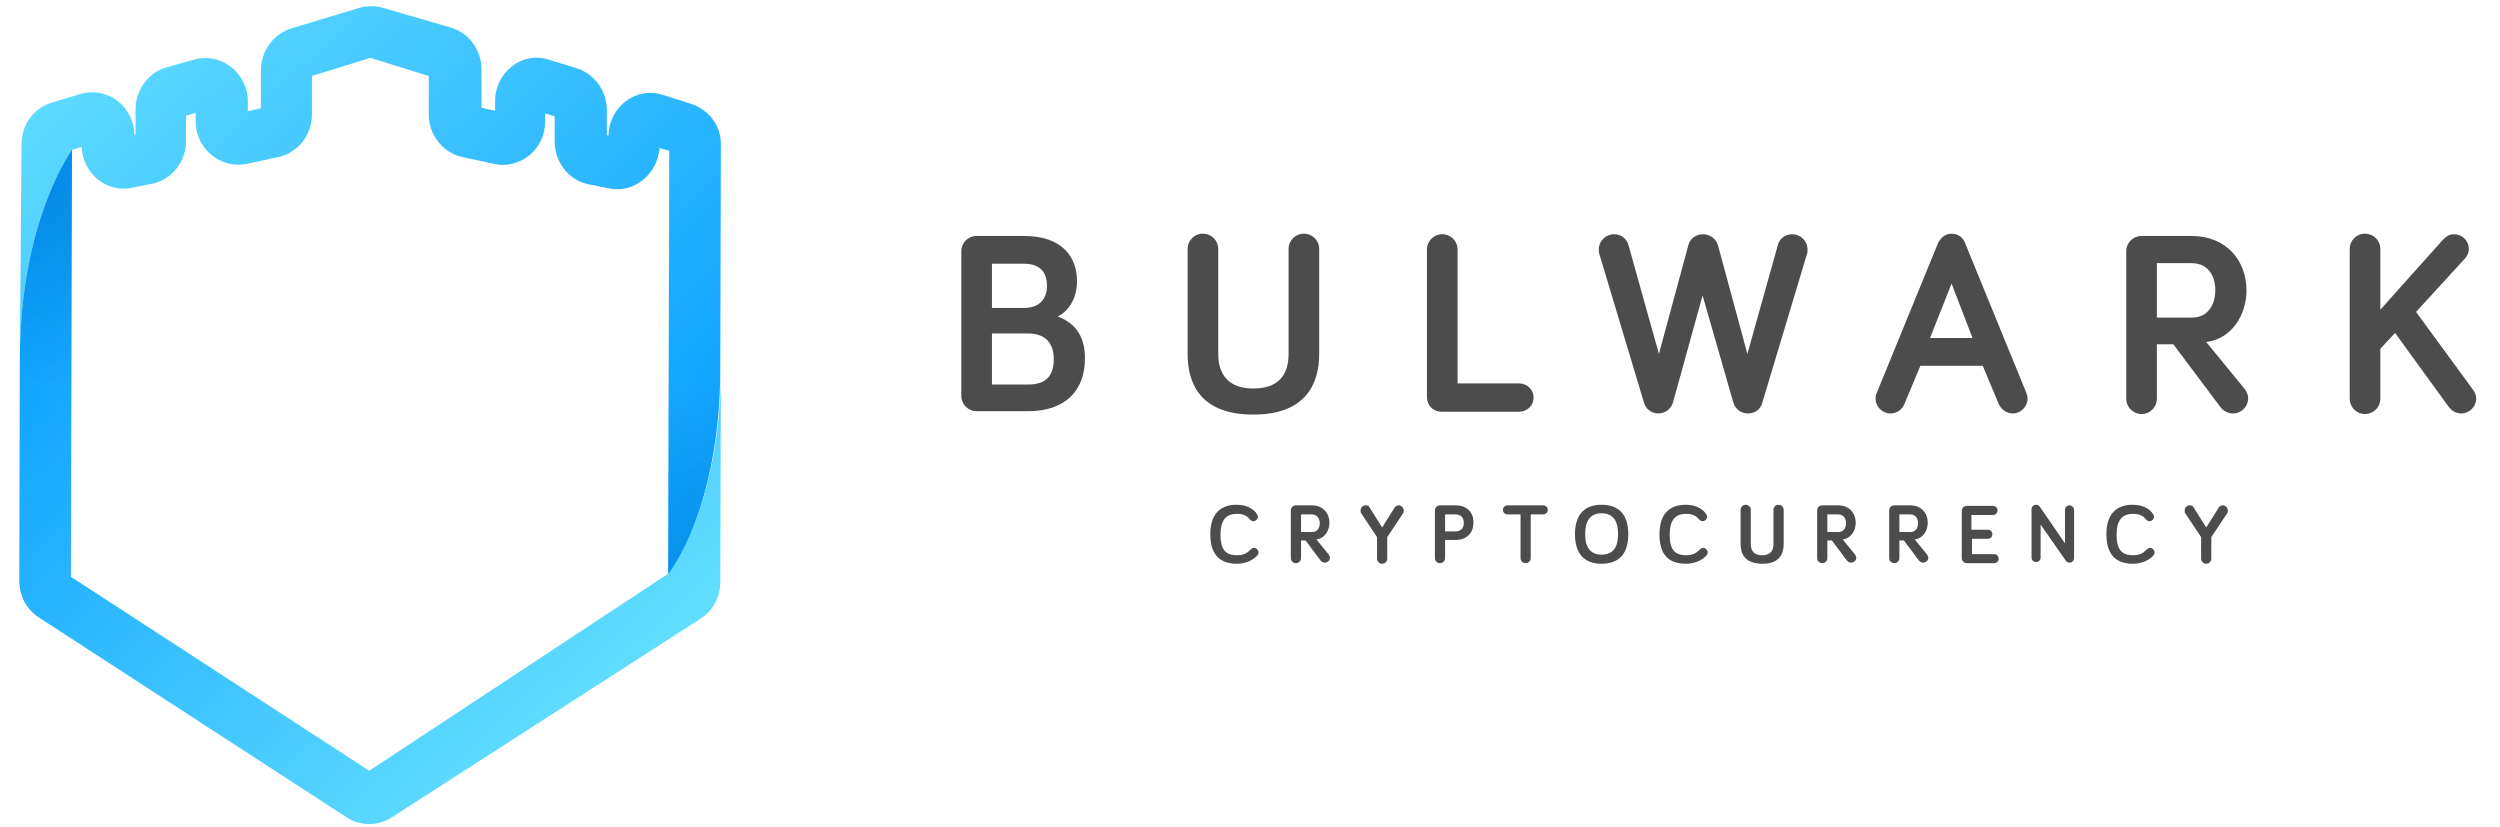
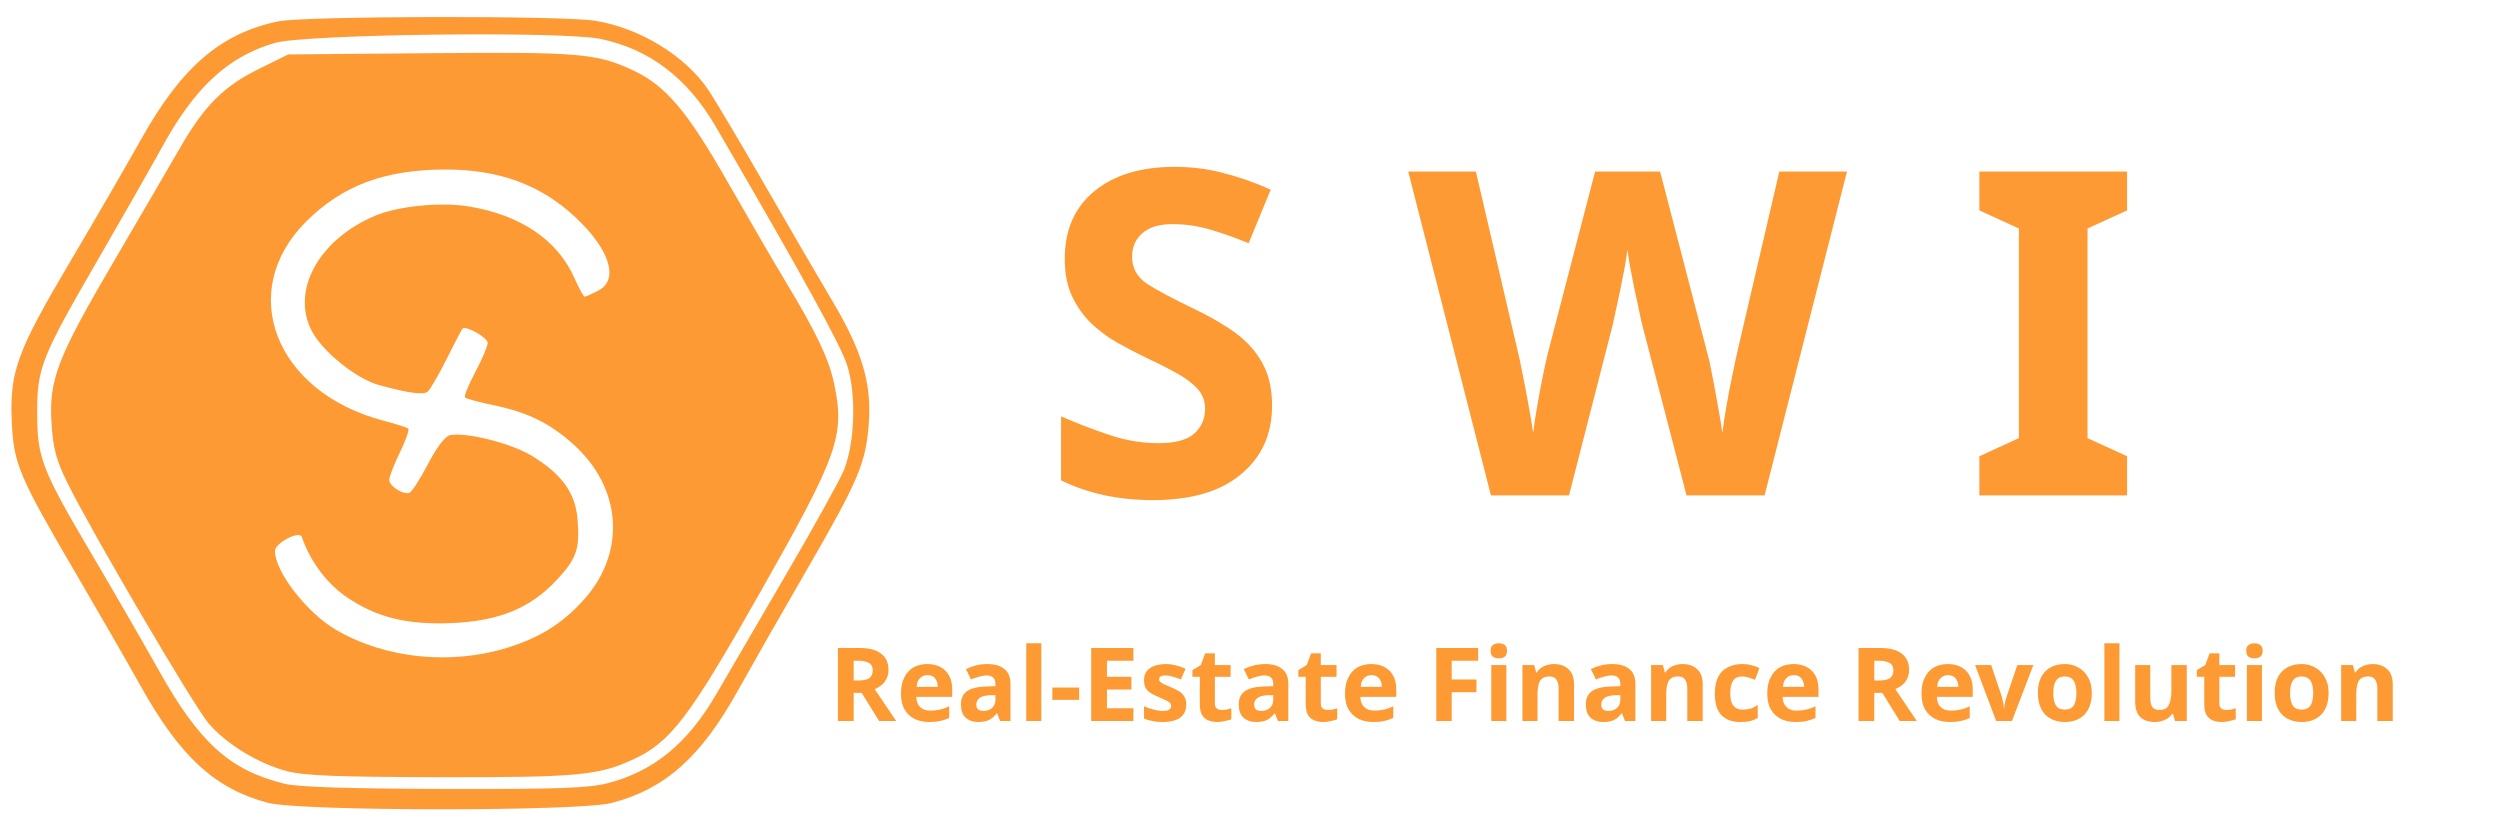
- <svg xmlns="http://www.w3.org/2000/svg" xmlns:xlink="http://www.w3.org/1999/xlink" viewBox="0 0 440.8 145.7" enable-background="new 0 0 440.8 145.7">
-   <style type="text/css">.st0{fill:#4C4C4C;} .st1{clip-path:url(#SVGID_2_);} .st2{fill:url(#SVGID_3_);} .st3{fill:url(#SVGID_4_);} .st4{filter:url(#Adobe_OpacityMaskFilter);} .st5{fill:url(#SVGID_6_);} .st6{opacity:0.19;mask:url(#SVGID_5_);fill:url(#SVGID_7_);} .st7{filter:url(#Adobe_OpacityMaskFilter_1_);} .st8{fill:url(#SVGID_9_);} .st9{opacity:0.19;mask:url(#SVGID_8_);fill:url(#SVGID_10_);}</style>
-   <g id="Layer_1_1_">
-     <path class="st0" d="M172.2 72.5c-1.5 0-2.7-1.2-2.7-2.7v-25.5c0-1.5 1.2-2.7 2.7-2.7h8.3c6.9 0 9.4 3.8 9.4 8 0 3-1.5 5.3-3.4 6.2 3.4 1.3 4.8 3.8 4.8 7.4 0 5.6-3.4 9.3-10 9.3h-9.1zm2.7-18.2h5.6c2.9 0 4.1-1.7 4.1-3.9 0-2.4-1.2-3.9-4.1-3.9h-5.6v7.8zm0 13.5h6.4c3.3 0 4.5-1.7 4.5-4.5s-1.5-4.5-4.5-4.5h-6.4v9zm34.5-5.4v-18.5c0-1.5 1.2-2.7 2.7-2.7s2.7 1.2 2.7 2.7v18.5c0 2.8 1.1 6.1 6.2 6.1 5.2 0 6.2-3.3 6.2-6.1v-18.5c0-1.5 1.2-2.7 2.7-2.7s2.7 1.2 2.7 2.7v18.5c0 5.2-2.3 10.7-11.6 10.7s-11.6-5.4-11.6-10.7zm58.4 5.2c1.5 0 2.6 1.1 2.6 2.5s-1.1 2.5-2.6 2.5h-13.6c-1.5 0-2.6-1.1-2.6-2.6v-26c0-1.5 1.2-2.7 2.7-2.7s2.7 1.2 2.7 2.7v23.6h10.8zm32.4-15.5l-5.2 18.8c-.3 1.1-1.3 2-2.6 2-1.2 0-2.2-.8-2.5-1.8l-7.9-26.3c-.1-.3-.1-.5-.1-.8 0-1.5 1.2-2.7 2.7-2.7 1.5 0 2.3 1.1 2.5 1.8l5.4 19.3 5.2-19.2c.3-1.2 1.4-1.9 2.6-1.9 1.1 0 2.2.7 2.6 1.9l5.2 19.2 5.4-19.3c.2-.8 1.1-1.8 2.5-1.8 1.5 0 2.7 1.2 2.7 2.7 0 .3 0 .6-.1.8l-7.9 26.3c-.3 1.1-1.3 1.8-2.5 1.8s-2.3-.8-2.6-2l-5.4-18.8zm38.4 12.4l-2.8 6.7c-.4 1-1.3 1.7-2.5 1.7-1.4 0-2.6-1.2-2.6-2.6 0-.3 0-.6.2-1l10.8-26.4c.3-.6 1-1.7 2.4-1.7s2.2 1 2.4 1.7l10.8 26.4c.1.3.2.7.2 1 0 1.4-1.2 2.6-2.6 2.6-1.2 0-2.1-.8-2.5-1.7l-2.8-6.7h-11zm5.5-14.5l-3.8 9.6h7.5l-3.7-9.6zm36.2 10.7v9.6c0 1.5-1.2 2.7-2.7 2.7-1.5 0-2.7-1.2-2.7-2.7v-26c0-1.5 1.2-2.7 2.7-2.7h8.8c6.2 0 9.7 4.4 9.7 9.6 0 4.4-2.7 8.6-7.1 9.1l6.8 8.3c.4.6.6 1.1.6 1.6 0 1.5-1.2 2.7-2.7 2.7-.8 0-1.6-.4-2.1-1l-8.4-11.2h-2.9zm0-14.3v9.6h6.2c2.8 0 4.1-2.3 4.1-4.8s-1.2-4.8-4.2-4.8h-6.1zm39.5 8.1l11-12.3c.6-.6 1.2-.9 1.9-.9 1.4 0 2.6 1.1 2.6 2.6 0 .7-.3 1.3-.7 1.7l-8.6 9.4 10.1 13.8c.3.4.5 1 .5 1.5 0 1.4-1.2 2.6-2.6 2.6-1.1 0-1.8-.6-2.2-1.1l-9.5-13.1-2.6 2.8v8.8c0 1.5-1.2 2.7-2.7 2.7-1.5 0-2.7-1.2-2.7-2.7v-26.4c0-1.5 1.2-2.7 2.7-2.7 1.5 0 2.7 1.2 2.7 2.7v10.6zm-247.6 18c-1.5 0-2.7-1.2-2.7-2.7v-25.5c0-1.5 1.2-2.7 2.7-2.7h8.3c6.9 0 9.4 3.8 9.4 8 0 3-1.5 5.3-3.4 6.2 3.4 1.3 4.8 3.8 4.8 7.4 0 5.6-3.4 9.3-10 9.3h-9.1zm2.7-18.2h5.6c2.9 0 4.1-1.7 4.1-3.9 0-2.4-1.2-3.9-4.1-3.9h-5.6v7.8zm0 13.5h6.4c3.3 0 4.5-1.7 4.5-4.5s-1.5-4.5-4.5-4.5h-6.4v9zm34.5-5.4v-18.5c0-1.5 1.2-2.7 2.7-2.7 1.5 0 2.7 1.2 2.7 2.7v18.5c0 2.8 1.1 6.1 6.2 6.1 5.2 0 6.2-3.3 6.2-6.1v-18.5c0-1.5 1.2-2.7 2.7-2.7s2.7 1.2 2.7 2.7v18.5c0 5.2-2.3 10.7-11.6 10.7s-11.6-5.4-11.6-10.7zm58.4 5.2c1.5 0 2.6 1.1 2.6 2.5s-1.1 2.5-2.6 2.5h-13.6c-1.5 0-2.6-1.1-2.6-2.6v-26c0-1.5 1.2-2.7 2.7-2.7s2.7 1.2 2.7 2.7v23.6h10.8zm32.4-15.5l-5.2 18.8c-.3 1.1-1.3 2-2.6 2-1.2 0-2.2-.8-2.5-1.8l-7.9-26.3c-.1-.3-.1-.5-.1-.8 0-1.5 1.2-2.7 2.7-2.7 1.5 0 2.3 1.1 2.5 1.8l5.4 19.3 5.2-19.2c.3-1.2 1.4-1.9 2.6-1.9 1.1 0 2.2.7 2.6 1.9l5.2 19.2 5.4-19.3c.2-.8 1.1-1.8 2.5-1.8 1.5 0 2.7 1.2 2.7 2.7 0 .3 0 .6-.1.8l-7.9 26.3c-.3 1.1-1.3 1.8-2.5 1.8s-2.3-.8-2.6-2l-5.4-18.8zm38.4 12.4l-2.8 6.7c-.4 1-1.3 1.7-2.5 1.7-1.4 0-2.6-1.2-2.6-2.6 0-.3 0-.6.2-1l10.8-26.4c.3-.6 1-1.7 2.4-1.7s2.2 1 2.4 1.7l10.8 26.4c.1.3.2.7.2 1 0 1.4-1.2 2.6-2.6 2.6-1.2 0-2.1-.8-2.5-1.7l-2.8-6.7h-11zm5.5-14.5l-3.8 9.6h7.5l-3.7-9.6zm36.2 10.7v9.6c0 1.5-1.2 2.7-2.7 2.7-1.5 0-2.7-1.2-2.7-2.7v-26c0-1.5 1.2-2.7 2.7-2.7h8.8c6.2 0 9.7 4.4 9.7 9.6 0 4.4-2.7 8.6-7.1 9.1l6.8 8.3c.4.6.6 1.1.6 1.6 0 1.5-1.2 2.7-2.7 2.7-.8 0-1.6-.4-2.1-1l-8.4-11.2h-2.9zm0-14.3v9.6h6.2c2.8 0 4.1-2.3 4.1-4.8s-1.2-4.8-4.2-4.8h-6.1zm39.5 8.1l11-12.3c.6-.6 1.2-.9 1.9-.9 1.4 0 2.6 1.1 2.6 2.6 0 .7-.3 1.3-.7 1.7l-8.6 9.4 10.1 13.8c.3.4.5 1 .5 1.5 0 1.4-1.2 2.6-2.6 2.6-1.1 0-1.8-.6-2.2-1.1l-9.5-13.1-2.6 2.8v8.8c0 1.5-1.2 2.7-2.7 2.7-1.5 0-2.7-1.2-2.7-2.7v-26.4c0-1.5 1.2-2.7 2.7-2.7 1.5 0 2.7 1.2 2.7 2.7v10.6zm-206.4 39.7c0-3.5 1.7-5.2 4.6-5.2 1.8 0 3 .7 3.6 1.6.1.2.2.3.2.5 0 .4-.4.8-.8.8-.2 0-.4-.1-.6-.3-.6-.7-1.2-1-2.3-1-2 0-2.9 1.2-2.9 3.7 0 2.6.9 3.6 2.9 3.6 1.1 0 1.7-.3 2.4-1 .2-.2.4-.3.6-.3.4 0 .8.4.8.8 0 .2-.1.3-.1.4-.7.9-2.1 1.6-3.7 1.6-3 0-4.7-1.6-4.7-5.2zm16 1.1v3.1c0 .5-.4.9-.9.9s-.9-.4-.9-.9v-8.4c0-.5.4-.9.9-.9h2.8c2 0 3.1 1.4 3.1 3.1 0 1.4-.9 2.8-2.3 2.9l2.2 2.7c.1.2.2.4.2.5 0 .5-.4.9-.9.9-.3 0-.5-.1-.7-.3l-2.7-3.6h-.8zm0-4.6v3.1h2c.9 0 1.3-.8 1.3-1.5 0-.8-.4-1.6-1.4-1.6h-1.9zm14.3 2.3l2.2-3.5c.1-.2.4-.4.7-.4.5 0 .9.4.9.9 0 .2 0 .3-.1.5l-2.8 4.2v3.8c0 .5-.4.9-.9.9s-.9-.4-.9-.9v-3.8l-2.8-4.2c-.1-.1-.1-.3-.1-.5 0-.5.4-.9.9-.9.3 0 .6.1.7.4l2.2 3.5zm11.1 2.3v3.1c0 .5-.4.9-.9.9s-.9-.4-.9-.9v-8.4c0-.5.4-.9.9-.9h2.8c1.7 0 3.1 1 3.1 3s-1.3 3.1-3.1 3.1h-1.9zm0-4.6v3h1.8c.9 0 1.5-.5 1.5-1.5s-.6-1.5-1.5-1.5h-1.8zm15.1 0v7.7c0 .5-.4.9-.9.9s-.9-.4-.9-.9v-7.7h-2.3c-.4 0-.8-.3-.8-.8 0-.4.3-.8.8-.8h6.3c.4 0 .8.3.8.8 0 .4-.3.8-.8.8h-2.2zm7.8 3.5c0-3.5 1.7-5.2 4.7-5.2s4.7 1.7 4.7 5.2-1.7 5.2-4.7 5.2-4.7-1.7-4.7-5.2zm1.8 0c0 2.4 1 3.6 2.9 3.6s2.9-1.2 2.9-3.6c0-2.5-1-3.7-2.9-3.7s-2.9 1.2-2.9 3.7zm13.1 0c0-3.5 1.7-5.2 4.6-5.2 1.8 0 3 .7 3.6 1.6.1.2.2.3.2.5 0 .4-.4.8-.8.8-.2 0-.4-.1-.6-.3-.6-.7-1.2-1-2.3-1-2 0-2.9 1.2-2.9 3.7 0 2.6.9 3.6 2.9 3.6 1.1 0 1.7-.3 2.4-1 .2-.2.4-.3.6-.3.4 0 .8.4.8.8 0 .2-.1.3-.1.4-.7.9-2.1 1.6-3.7 1.6-3.1 0-4.7-1.6-4.7-5.2zm14.3 1.7v-6c0-.5.4-.9.9-.9s.9.4.9.9v6c0 .9.3 2 2 2s2-1.1 2-2v-6c0-.5.4-.9.9-.9s.9.4.9.9v6c0 1.7-.7 3.5-3.7 3.5-3.2 0-3.9-1.8-3.9-3.5zm15.3-.6v3.1c0 .5-.4.9-.9.9s-.9-.4-.9-.9v-8.4c0-.5.4-.9.9-.9h2.8c2 0 3.1 1.4 3.1 3.1 0 1.4-.9 2.8-2.3 2.9l2.2 2.7c.1.2.2.4.2.5 0 .5-.4.9-.9.9-.3 0-.5-.1-.7-.3l-2.7-3.6h-.8zm0-4.6v3.1h2c.9 0 1.3-.8 1.3-1.5 0-.8-.4-1.6-1.4-1.6h-1.9zm12.7 4.6v3.1c0 .5-.4.9-.9.9s-.9-.4-.9-.9v-8.4c0-.5.4-.9.9-.9h2.8c2 0 3.1 1.4 3.1 3.1 0 1.4-.9 2.8-2.3 2.9l2.2 2.7c.1.2.2.4.2.5 0 .5-.4.9-.9.9-.3 0-.5-.1-.7-.3l-2.7-3.6h-.8zm0-4.6v3.1h2c.9 0 1.3-.8 1.3-1.5 0-.8-.4-1.6-1.4-1.6h-1.9zm12.8 2.7h2.8c.4 0 .8.3.8.8 0 .4-.3.8-.8.8h-2.8v2.7h3.9c.4 0 .8.3.8.8 0 .4-.3.8-.8.8h-4.8c-.5 0-.9-.4-.9-.9v-8.3c0-.5.4-.9.9-.9h4.6c.4 0 .8.3.8.8 0 .4-.3.8-.8.8h-3.8v2.6zm18-3.5v8.5c0 .5-.4.8-.8.8-.3 0-.5-.1-.7-.4l-4.4-6.3v5.8c0 .5-.4.8-.8.8-.5 0-.8-.4-.8-.8v-8.5c0-.5.4-.8.8-.8.3 0 .5.1.7.4l4.4 6.4v-5.9c0-.5.4-.8.8-.8s.8.4.8.8zm5.7 4.3c0-3.5 1.7-5.2 4.6-5.2 1.8 0 3 .7 3.6 1.6.1.2.2.3.2.5 0 .4-.4.8-.8.8-.2 0-.4-.1-.6-.3-.6-.7-1.2-1-2.3-1-2 0-2.9 1.2-2.9 3.7 0 2.6.9 3.6 2.9 3.6 1.1 0 1.7-.3 2.4-1 .2-.2.4-.3.6-.3.4 0 .8.4.8.8 0 .2-.1.3-.1.4-.7.9-2.1 1.6-3.7 1.6-3 0-4.7-1.6-4.7-5.2zm17.6-1.2l2.2-3.5c.1-.2.4-.4.7-.4.5 0 .9.4.9.9 0 .2 0 .3-.1.5l-2.8 4.2v3.8c0 .5-.4.9-.9.9s-.9-.4-.9-.9v-3.8l-2.8-4.2c-.1-.1-.1-.3-.1-.5 0-.5.4-.9.9-.9.3 0 .6.1.7.4l2.2 3.5z" />
-     <defs>
-       <path id="SVGID_1_" d="M121.8 18.3l-5-1.6c-2.2-.7-4.6-.3-6.5 1.1-1.9 1.4-3.1 3.7-3.1 6.1l-.2-.1v-4.4c0-3.4-2.2-6.4-5.4-7.4l-4.9-1.5c-2.2-.7-4.6-.3-6.4 1.1-1.9 1.4-3.1 3.7-3.1 6.1v1.8l-2.3-.5v-6.7c0-3.4-2.1-6.4-5.3-7.4l-12-3.5c-1.4-.4-2.9-.4-4.3 0l-12 3.6c-3.2 1-5.3 4-5.3 7.4v6.7l-2.3.5v-1.8c0-2.4-1.2-4.7-3.1-6.1-1.9-1.4-4.2-1.8-6.4-1.2l-4.9 1.4c-3.2.9-5.4 4-5.4 7.4v4.4l-.2.1c0-2.4-1.2-4.7-3.1-6.1-1.9-1.4-4.3-1.8-6.5-1.1l-5 1.5c-3.2 1-5.3 3.9-5.3 7.3l-.3 37.5-.1 39.5c0 2.7 1.3 5.1 3.5 6.5l54.2 35.2c1.2.8 2.6 1.2 4 1.2s2.8-.4 4-1.2l54.4-35c2.2-1.4 3.5-3.8 3.5-6.5l.1-37.1.1-39.9c0-3.3-2.2-6.3-5.4-7.3zm-56.7 117.6l-52.6-34.2.2-75.3 1.7-.5c.1 2.2 1.1 4.3 2.8 5.7 1.7 1.4 4 2 6.1 1.5l3.5-.7c3.5-.7 6-3.9 6-7.5v-4.5l1.7-.5v1.6c0 2.3 1.1 4.5 2.9 5.9 1.7 1.4 3.9 1.9 6.1 1.5l5.5-1.2c3.5-.7 6-3.9 6-7.5v-6.8l10.3-3.2 10.3 3.2v6.8c0 3.6 2.5 6.8 6 7.5l5.5 1.2c2.1.5 4.4-.1 6.1-1.4 1.8-1.4 2.9-3.6 2.9-5.9v-1.6l1.7.5v4.5c0 3.6 2.5 6.8 6 7.5l3.5.7c2.2.5 4.4-.1 6.1-1.5 1.7-1.4 2.7-3.4 2.9-5.6l1.7.5-.2 74.5-52.7 34.8z" />
-     </defs>
-     <clipPath id="SVGID_2_">
-       <use xlink:href="#SVGID_1_" overflow="visible" />
-     </clipPath>
-     <g class="st1">
-       <linearGradient id="SVGID_3_" gradientUnits="userSpaceOnUse" x1="22.693" y1="-41.819" x2="127.368" y2="66.829" gradientTransform="matrix(1 .002 -.002 1 -1.887 38.125)">
-         <stop offset="0" stop-color="#61DDFF" />
-         <stop offset="1" stop-color="#0098FF" />
-       </linearGradient>
-       <path class="st2" d="M121.9 18.3l-5-1.6c-2.2-.7-4.6-.3-6.5 1.1-1.9 1.4-3.1 3.7-3.1 6.1l-.2-.1v-4.4c0-3.4-2.2-6.4-5.4-7.4l-4.9-1.5c-2.2-.7-4.6-.3-6.4 1.1-1.9 1.4-3.1 3.7-3.1 6.1v1.8l-2.3-.5v-6.7c0-3.4-2.1-6.4-5.3-7.4l-12.1-3.5c-1.4-.4-2.9-.4-4.3 0l-11.9 3.6c-3.2 1-5.4 4-5.4 7.4v6.7l-2.3.5v-1.8c0-2.4-1.2-4.7-3.1-6.1-1.9-1.4-4.2-1.8-6.4-1.2l-4.9 1.4c-3.2.9-5.4 4-5.4 7.4v4.4l-.2.1c0-2.4-1.2-4.7-3.1-6.1-1.9-1.4-4.3-1.8-6.5-1.1l-5 1.5c-3.2 1-5.3 3.9-5.3 7.3l-.3 37.5c.1-24.1 9.2-36.5 9.2-36.5l1.7-.5c.1 2.2 1.1 4.3 2.8 5.7 1.7 1.4 4 2 6.1 1.5l3.5-.7c3.5-.7 6-3.9 6-7.5v-4.5l1.7-.5v1.6c0 2.3 1.1 4.5 2.9 5.9 1.7 1.4 3.9 1.9 6.1 1.5l5.5-1.2c3.5-.7 6-3.9 6-7.5v-6.8l10.3-3.2 10.3 3.2v6.8c0 3.6 2.5 6.8 6 7.5l5.5 1.2c2.1.5 4.4-.1 6.1-1.4 1.8-1.4 2.9-3.6 2.9-5.9v-1.6l1.7.5v4.5c0 3.6 2.5 6.8 6 7.5l3.5.7c2.2.5 4.4-.1 6.1-1.5 1.7-1.4 2.7-3.4 2.9-5.6l1.7.5-.2 75.3s9.1-12.3 9.2-36.4l.1-39.9c.1-3.3-2-6.3-5.2-7.3zm-5.5 5.8z" />
-       <linearGradient id="SVGID_4_" gradientUnits="userSpaceOnUse" x1="105.359" y1="87.499" x2="13.403" y2="-9.554" gradientTransform="matrix(1 .002 -.002 1 -1.887 38.125)">
-         <stop offset="0" stop-color="#61DDFF" />
-         <stop offset="1" stop-color="#0098FF" />
-       </linearGradient>
-       <path class="st3" d="M65.1 135.9l-52.6-34.2.2-75.3s-9.1 12.4-9.2 36.5l-.1 39.5c0 2.7 1.3 5.1 3.5 6.5l54.2 35.2c1.2.8 2.6 1.2 4 1.2s2.8-.4 4-1.2l54.4-35c2.2-1.4 3.5-3.8 3.5-6.5l.1-37.1c-.1 24.1-9.2 35.6-9.2 35.6l-52.8 34.8z" />
-       <defs>
-         <filter id="Adobe_OpacityMaskFilter" filterUnits="userSpaceOnUse" x="-31.1" y="-5.9" width="77.7" height="77.7">
-           <feColorMatrix values="1 0 0 0 0 0 1 0 0 0 0 0 1 0 0 0 0 0 1 0" />
-         </filter>
-       </defs>
-       <mask maskUnits="userSpaceOnUse" x="-31.1" y="-5.9" width="77.7" height="77.7" id="SVGID_5_">
-         <g class="st4">
-           <linearGradient id="SVGID_6_" gradientUnits="userSpaceOnUse" x1="-15.362" y1="-35.274" x2="158.069" y2="138.157" gradientTransform="matrix(1 .002 -.002 1 -1.887 38.125)">
-             <stop offset="0" stop-color="#00C6FF" />
-             <stop offset="1" stop-color="#0072FF" />
-           </linearGradient>
-           <path class="st5" d="M65.1 135.9l-52.6-34.2.2-75.3s-9.1 12.4-9.2 36.5l-.1 39.5c0 2.7 1.3 5.1 3.5 6.5l54.2 35.2c1.2.8 2.6 1.2 4 1.2s2.8-.4 4-1.2l54.4-35c2.2-1.4 3.5-3.8 3.5-6.5l.1-37.1c-.1 24.1-9.2 35.6-9.2 35.6l-52.8 34.8z" />
-         </g>
-       </mask>
-       <radialGradient id="SVGID_7_" cx="9.614" cy="-5.169" r="38.847" gradientTransform="matrix(1 .002 -.002 1 -1.887 38.125)" gradientUnits="userSpaceOnUse">
-         <stop offset="0" stop-color="#1D1D1B" />
-         <stop offset=".381" stop-color="#1F1F1D" stop-opacity=".619" />
-         <stop offset=".518" stop-color="#262624" stop-opacity=".482" />
-         <stop offset=".616" stop-color="#31312F" stop-opacity=".384" />
-         <stop offset=".696" stop-color="#424240" stop-opacity=".304" />
-         <stop offset=".763" stop-color="#585856" stop-opacity=".237" />
-         <stop offset=".823" stop-color="#737372" stop-opacity=".177" />
-         <stop offset=".878" stop-color="#939392" stop-opacity=".122" />
-         <stop offset=".928" stop-color="#B8B8B8" stop-opacity=".072" />
-         <stop offset=".972" stop-color="#E1E1E1" stop-opacity=".028" />
-         <stop offset="1" stop-color="#fff" stop-opacity="0" />
-       </radialGradient>
-       <circle class="st6" cx="7.7" cy="33" r="38.8" />
-       <defs>
-         <filter id="Adobe_OpacityMaskFilter_1_" filterUnits="userSpaceOnUse" x="83.9" y="63.1" width="77.7" height="77.7">
-           <feColorMatrix values="1 0 0 0 0 0 1 0 0 0 0 0 1 0 0 0 0 0 1 0" />
-         </filter>
-       </defs>
-       <mask maskUnits="userSpaceOnUse" x="83.9" y="63.1" width="77.7" height="77.7" id="SVGID_8_">
-         <g class="st7">
-           <linearGradient id="SVGID_9_" gradientUnits="userSpaceOnUse" x1="6.195" y1="-56.667" x2="178.919" y2="116.057" gradientTransform="matrix(1 .002 -.002 1 -1.887 38.125)">
-             <stop offset="0" stop-color="#00C6FF" />
-             <stop offset="1" stop-color="#0072FF" />
-           </linearGradient>
-           <path class="st8" d="M121.9 18.3l-5-1.6c-2.2-.7-4.6-.3-6.5 1.1-1.9 1.4-3.1 3.7-3.1 6.1l-.2-.1v-4.4c0-3.4-2.2-6.4-5.4-7.4l-4.9-1.5c-2.2-.7-4.6-.3-6.4 1.1-1.9 1.4-3.1 3.7-3.1 6.1v1.8l-2.3-.5v-6.7c0-3.4-2.1-6.4-5.3-7.4l-12.1-3.5c-1.4-.4-2.9-.4-4.3 0l-11.9 3.6c-3.2 1-5.4 4-5.4 7.4v6.7l-2.3.5v-1.8c0-2.4-1.2-4.7-3.1-6.1-1.9-1.4-4.2-1.8-6.4-1.2l-4.9 1.4c-3.2.9-5.4 4-5.4 7.4v4.4l-.2.1c0-2.4-1.2-4.7-3.1-6.1-1.9-1.4-4.3-1.8-6.5-1.1l-5 1.5c-3.2 1-5.3 3.9-5.3 7.3l-.3 37.5c.1-24.1 9.2-36.5 9.2-36.5l1.7-.5c.1 2.2 1.1 4.3 2.8 5.7 1.7 1.4 4 2 6.1 1.5l3.5-.7c3.5-.7 6-3.9 6-7.5v-4.5l1.7-.5v1.6c0 2.3 1.1 4.5 2.9 5.9 1.7 1.4 3.9 1.9 6.1 1.5l5.5-1.2c3.5-.7 6-3.9 6-7.5v-6.8l10.3-3.2 10.3 3.2v6.8c0 3.6 2.5 6.8 6 7.5l5.5 1.2c2.1.5 4.4-.1 6.1-1.4 1.8-1.4 2.9-3.6 2.9-5.9v-1.6l1.7.5v4.5c0 3.6 2.5 6.8 6 7.5l3.5.7c2.2.5 4.4-.1 6.1-1.5 1.7-1.4 2.7-3.4 2.9-5.6l1.7.5-.2 74.5s9.1-11.5 9.2-35.6l.1-39.9c.1-3.3-2-6.3-5.2-7.3zm-5.5 5.8z" />
-         </g>
-       </mask>
-       <radialGradient id="SVGID_10_" cx="124.819" cy="63.558" r="38.847" gradientTransform="matrix(1 .002 -.002 1 -1.887 38.125)" gradientUnits="userSpaceOnUse">
-         <stop offset="0" stop-color="#1D1D1B" />
-         <stop offset=".381" stop-color="#1F1F1D" stop-opacity=".619" />
-         <stop offset=".518" stop-color="#262624" stop-opacity=".482" />
-         <stop offset=".616" stop-color="#31312F" stop-opacity=".384" />
-         <stop offset=".696" stop-color="#424240" stop-opacity=".304" />
-         <stop offset=".763" stop-color="#585856" stop-opacity=".237" />
-         <stop offset=".823" stop-color="#737372" stop-opacity=".177" />
-         <stop offset=".878" stop-color="#939392" stop-opacity=".122" />
-         <stop offset=".928" stop-color="#B8B8B8" stop-opacity=".072" />
-         <stop offset=".972" stop-color="#E1E1E1" stop-opacity=".028" />
-         <stop offset="1" stop-color="#fff" stop-opacity="0" />
-       </radialGradient>
-       <circle class="st9" cx="122.8" cy="102" r="38.8" />
-     </g>
+ <svg xmlns="http://www.w3.org/2000/svg" width="440.8" height="145.7" viewBox="0 0 116.628 38.55" version="1.1" id="svg829">
+   <defs id="defs823" />
+   <g id="layer1" transform="translate(0,-258.4502)">
+     <path style="fill:#fe9a34;stroke-width:0.184" d="m 12.476,295.898 c -2.458,-0.661 -4.071,-2.144 -5.91,-5.434 -0.642,-1.148 -1.991,-3.494 -2.999,-5.212 -2.692,-4.591 -2.939,-5.177 -3.02,-7.169 -0.094,-2.313 0.245,-3.235 2.752,-7.471 1.158,-1.957 2.637,-4.509 3.288,-5.671 1.882,-3.362 3.704,-4.929 6.385,-5.493 1.211,-0.255 13.277,-0.277 14.801,-0.028 2.069,0.339 4.165,1.613 5.247,3.189 0.29,0.423 1.481,2.424 2.645,4.446 1.164,2.022 2.585,4.462 3.157,5.423 1.386,2.329 1.84,3.834 1.712,5.675 -0.132,1.888 -0.468,2.684 -2.932,6.943 -1.162,2.007 -2.594,4.518 -3.184,5.58 -1.719,3.095 -3.393,4.584 -5.881,5.233 -1.535,0.4 -14.565,0.392 -16.058,-0.009 z m 15.888,-0.913 c 2.148,-0.559 3.741,-1.875 5.076,-4.194 0.415,-0.721 1.845,-3.172 3.176,-5.447 1.331,-2.275 2.57,-4.508 2.753,-4.963 0.513,-1.279 0.584,-3.53 0.153,-4.887 -0.299,-0.94 -2.067,-4.152 -6.131,-11.135 -1.321,-2.271 -3.086,-3.614 -5.375,-4.093 -1.769,-0.37 -13.762,-0.224 -15.186,0.185 -2.156,0.619 -3.727,2.057 -5.225,4.784 -0.494,0.9 -1.85,3.278 -3.012,5.286 -2.681,4.63 -2.858,5.078 -2.858,7.195 0,2.097 0.205,2.626 2.573,6.638 1.007,1.707 2.405,4.128 3.106,5.381 1.883,3.365 3.324,4.662 5.862,5.279 0.635,0.154 2.982,0.23 7.459,0.241 5.349,0.013 6.731,-0.036 7.628,-0.27 z m -14.988,-0.561 c -1.348,-0.361 -2.838,-1.274 -3.654,-2.239 -0.701,-0.829 -5.458,-8.936 -6.573,-11.199 -0.525,-1.067 -0.67,-1.604 -0.744,-2.757 -0.132,-2.061 0.249,-3.053 2.926,-7.622 1.263,-2.156 2.652,-4.536 3.085,-5.288 1.118,-1.94 2.019,-2.841 3.642,-3.644 l 1.388,-0.686 6.593,-0.057 c 6.987,-0.06 7.78,0.007 9.466,0.787 1.545,0.716 2.543,1.891 4.454,5.243 0.951,1.668 2.17,3.762 2.708,4.654 1.403,2.324 1.999,3.573 2.235,4.684 0.526,2.475 0.235,3.303 -3.432,9.773 -3.357,5.922 -4.184,7.006 -5.975,7.826 -1.593,0.73 -2.611,0.821 -9.022,0.808 -4.747,-0.01 -6.309,-0.072 -7.098,-0.283 z M 23.675,288.665 c 1.515,-0.471 2.569,-1.133 3.559,-2.235 1.985,-2.208 1.784,-5.211 -0.486,-7.252 -1.096,-0.985 -2.124,-1.49 -3.715,-1.823 -0.681,-0.142 -1.283,-0.304 -1.339,-0.36 -0.056,-0.056 0.16,-0.59 0.478,-1.187 0.318,-0.597 0.579,-1.209 0.579,-1.36 0,-0.25 -1.029,-0.83 -1.179,-0.665 -0.035,0.039 -0.374,0.691 -0.753,1.449 -0.379,0.758 -0.777,1.435 -0.886,1.504 -0.226,0.144 -0.904,0.046 -2.262,-0.325 -1.048,-0.287 -2.634,-1.566 -3.129,-2.523 -0.978,-1.891 0.34,-4.278 2.966,-5.376 1.072,-0.448 3.031,-0.644 4.339,-0.434 2.421,0.389 4.166,1.566 4.948,3.339 0.212,0.48 0.427,0.873 0.478,0.873 0.051,0 0.336,-0.126 0.635,-0.28 0.985,-0.51 0.546,-1.919 -1.069,-3.429 -1.628,-1.523 -3.584,-2.234 -6.109,-2.222 -2.807,0.013 -4.77,0.753 -6.45,2.429 -3.275,3.268 -1.44,7.973 3.626,9.292 0.573,0.149 1.087,0.316 1.142,0.371 0.055,0.055 -0.123,0.554 -0.395,1.11 -0.272,0.555 -0.495,1.129 -0.495,1.275 0,0.292 0.646,0.706 0.945,0.606 0.104,-0.035 0.493,-0.64 0.863,-1.344 0.43,-0.819 0.805,-1.306 1.038,-1.349 0.765,-0.143 2.837,0.38 3.788,0.955 1.41,0.853 2.048,1.732 2.15,2.963 0.116,1.396 -0.038,1.842 -0.982,2.852 -1.215,1.298 -2.662,1.896 -4.832,1.996 -2.137,0.098 -3.577,-0.258 -4.992,-1.235 -0.908,-0.627 -1.688,-1.683 -2.053,-2.777 -0.107,-0.321 -1.256,0.278 -1.256,0.655 0,0.961 1.481,2.874 2.845,3.673 2.29,1.342 5.348,1.66 8.006,0.833 z" id="path819" />
+     <text xml:space="preserve" style="font-style:normal;font-variant:normal;font-weight:normal;font-stretch:normal;font-size:3.528px;line-height:125%;font-family:Comfortaa;-inkscape-font-specification:Comfortaa;letter-spacing:0px;word-spacing:0px;fill:#fe9a34;fill-opacity:1;stroke:none;stroke-width:0.265px;stroke-linecap:butt;stroke-linejoin:miter;stroke-opacity:1" x="48.532" y="281.56" id="text5095">
+       <tspan id="tspan5093" x="48.532" y="281.56" style="font-style:normal;font-variant:normal;font-weight:bold;font-stretch:normal;font-size:21.167px;font-family:Comfortaa;-inkscape-font-specification:'Comfortaa Bold';fill:#fe9a34;fill-opacity:1;stroke-width:0.265px">S W I</tspan>
+     </text>
+     <text xml:space="preserve" style="font-style:normal;font-variant:normal;font-weight:normal;font-stretch:normal;font-size:4.939px;line-height:125%;font-family:Comfortaa;-inkscape-font-specification:Comfortaa;letter-spacing:0px;word-spacing:0px;fill:#fe9a34;fill-opacity:1;stroke:none;stroke-width:0.265px;stroke-linecap:butt;stroke-linejoin:miter;stroke-opacity:1" x="38.667" y="292.086" id="text5099">
+       <tspan id="tspan5097" x="38.667" y="292.086" style="font-style:normal;font-variant:normal;font-weight:bold;font-stretch:normal;font-size:4.762px;font-family:Comfortaa;-inkscape-font-specification:'Comfortaa Bold';fill:#fe9a34;fill-opacity:1;stroke-width:0.265px">Real-Estate Finance Revolution</tspan>
+     </text>
  </g>
</svg>
